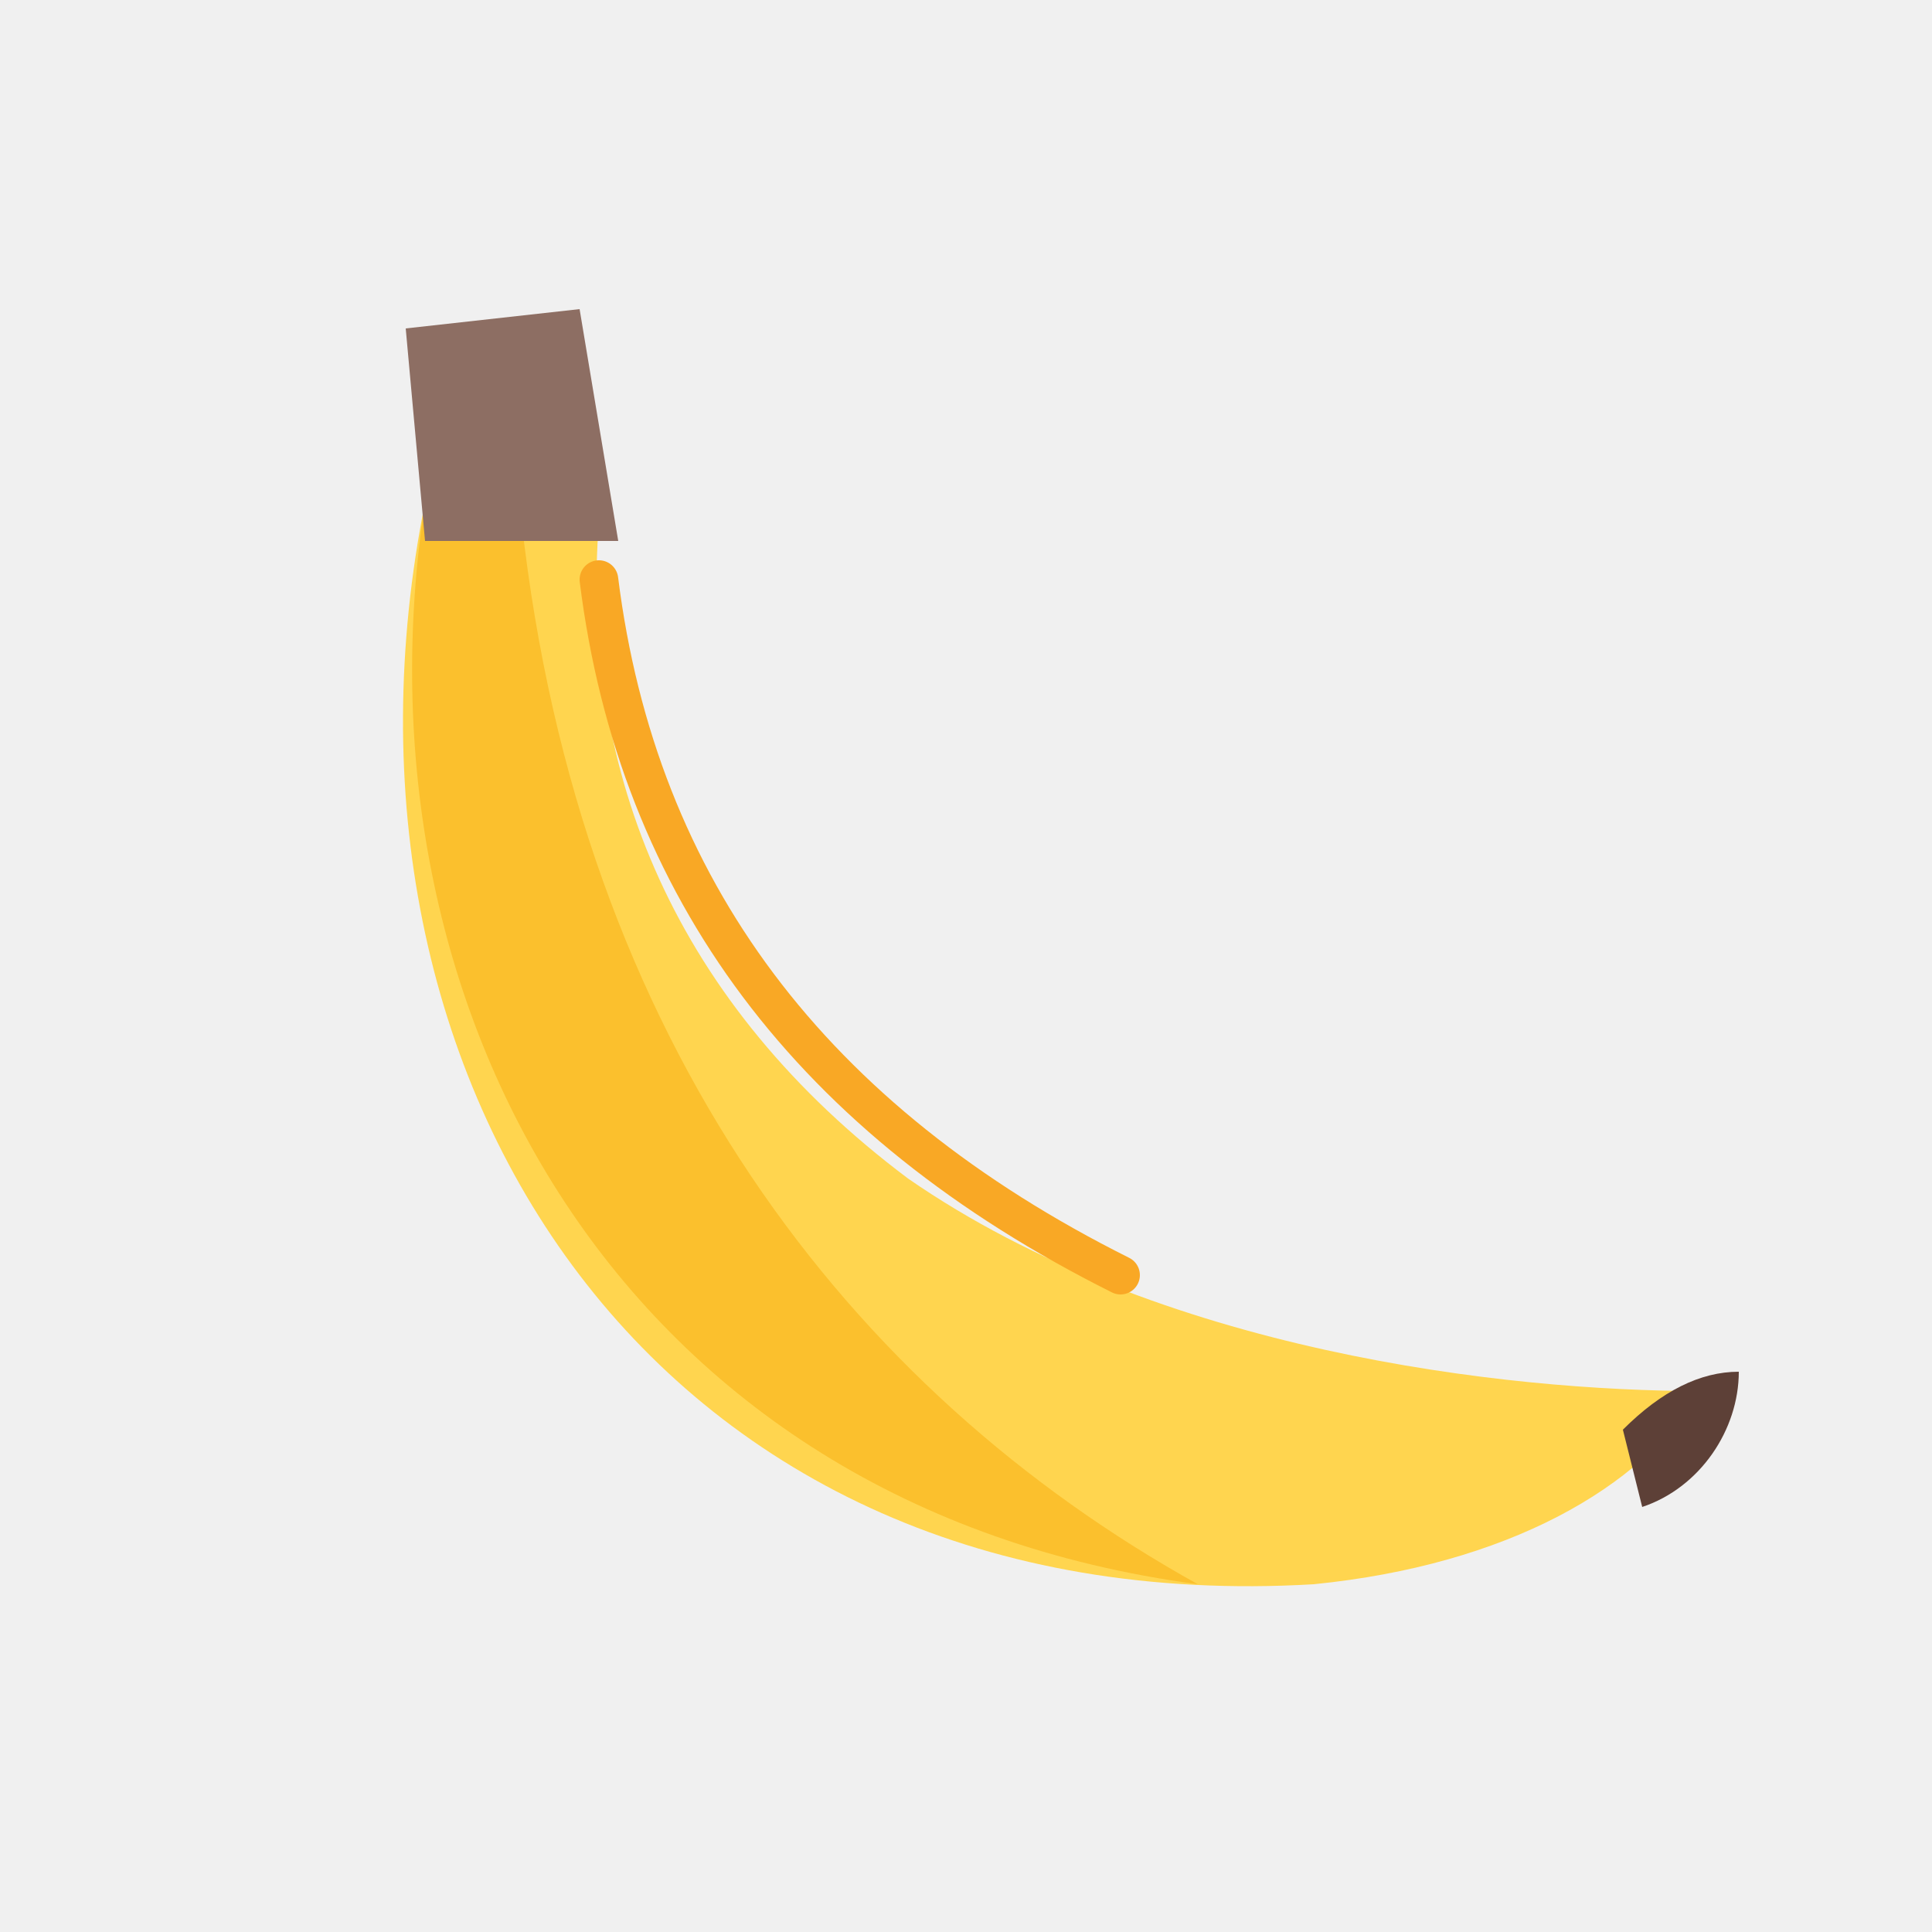
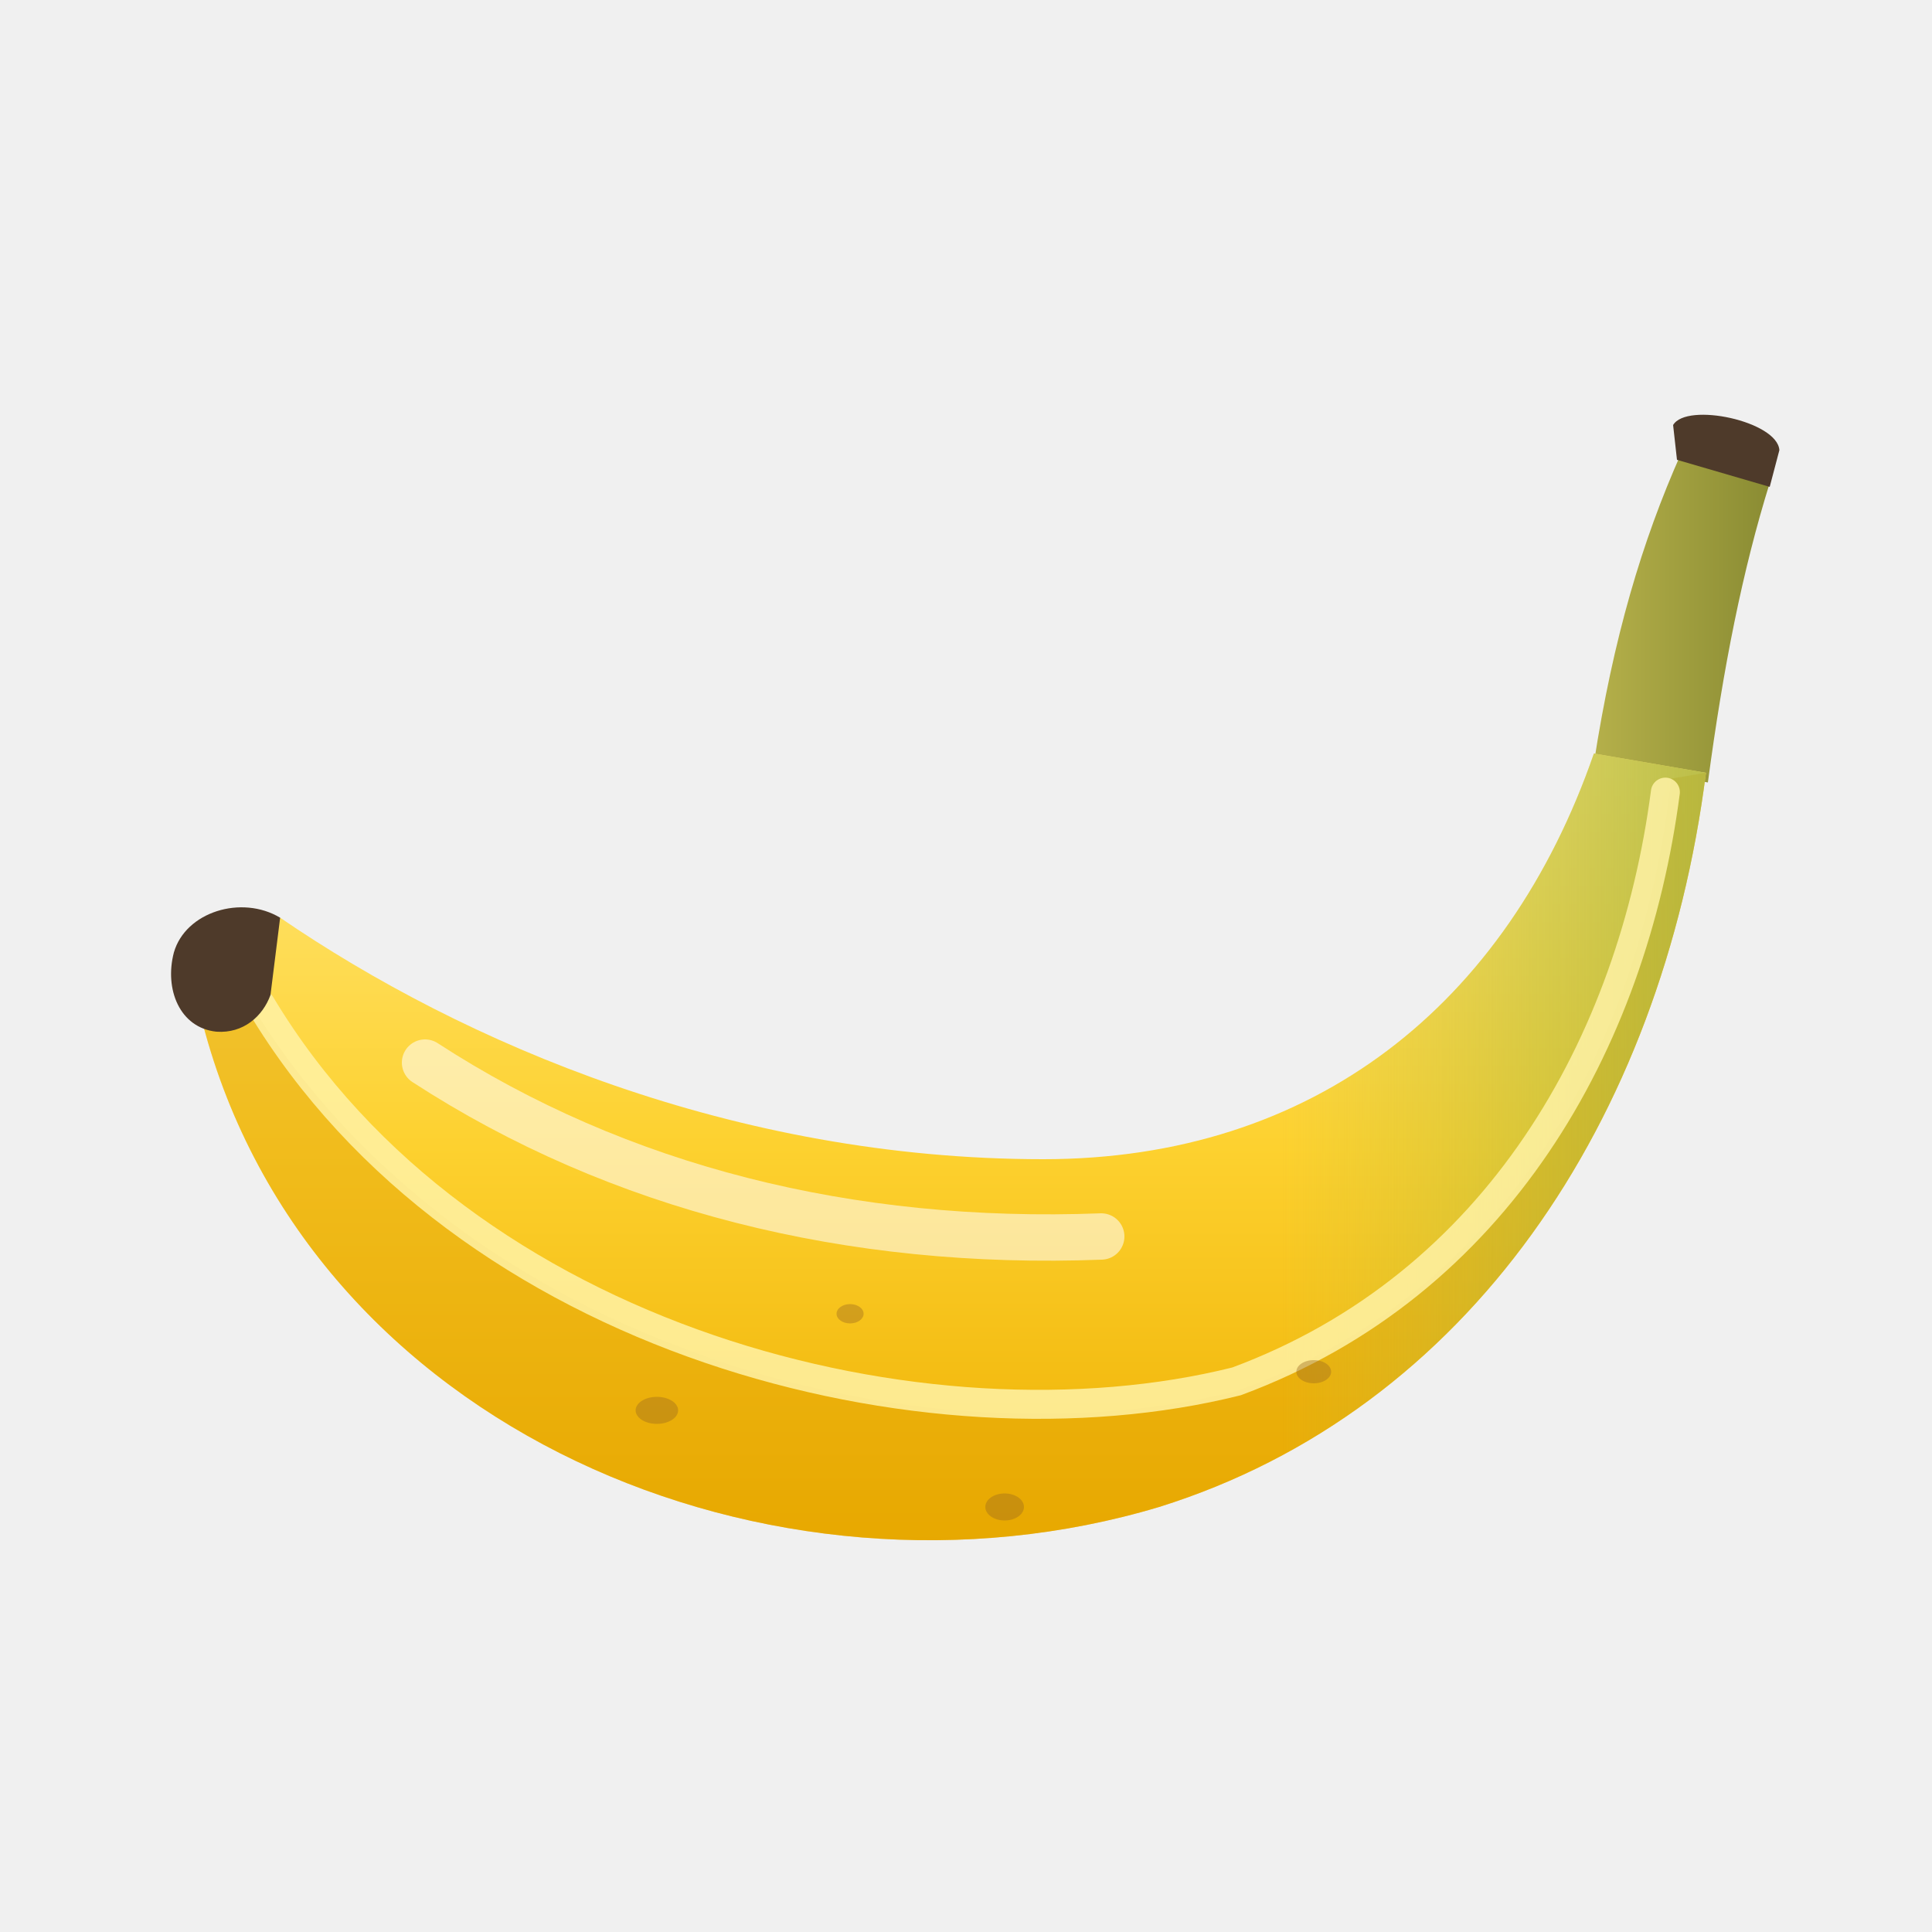
<svg xmlns="http://www.w3.org/2000/svg" viewBox="0 0 100 100">
-   <path d="M22 26C16 56 34 84 68 82C78 81 85 77 88 72C78 72 60 70 47 61C35 52 30 40 31 27Z" fill="#FFD54F" />
-   <path d="M22 26C18 52 32 78 62 82C44 72 30 54 27 27Z" fill="#FBC02D" />
-   <path d="M31 30C33 46 42 58 58 66" stroke="#F9A825" stroke-width="2" fill="none" stroke-linecap="round" />
-   <path d="M21 17L30 16L32 28L22 28Z" fill="#8D6E63" />
-   <path d="M84 74C86 72 88 71 90 71C90 74 88 77 85 78Z" fill="#5D4037" />
+   <defs>
+     <linearGradient id="peel" x1="0" y1="0" x2="0" y2="1">
+       <stop offset="0" stop-color="#FFE77A" />
+       <stop offset=".5" stop-color="#FDD12F" />
+       <stop offset="1" stop-color="#EDAF00" />
+     </linearGradient>
+     <linearGradient id="green" x1="0" y1="0" x2="1" y2="0">
+       <stop offset=".72" stop-color="#B9C24A" stop-opacity="0" />
+       <stop offset="1" stop-color="#A6B23C" stop-opacity=".75" />
+     </linearGradient>
+     <linearGradient id="stem" x1="0" y1="0" x2="1" y2="0">
+       <stop offset="0" stop-color="#B5B04A" />
+       <stop offset="1" stop-color="#8A8C33" />
+     </linearGradient>
+   </defs>
+   <g transform="translate(0 -6)">
+     <path d="M82.5 45.5C83.5 39 85 34 87 29.5L91.6 31C90.2 35.5 89.2 40.5 88.4 46.5Z" fill="url(#stem)" />
+     <path d="M86.6 28C87.3 26.8 92 27.8 92.1 29.3L91.6 31.2L86.8 29.8Z" fill="#4E3A2A" />
+     <path d="M10.5 59C16 80 40 90 60 84C76 79 86 64 88.3 46L82.5 45C78 58 68 66 54 66C38 66 24 60 14.5 53.5Z" fill="url(#peel)" />
+     <path d="M13 58C24 76 48 82 64 78C78 73 85 60 86.5 46.3L88.3 46C86 64 76 79 60 84C40 90 16 80 10.5 59Z" fill="#E09E00" fill-opacity=".4" />
+     <path d="M10.5 59C16 80 40 90 60 84C76 79 86 64 88.3 46L82.5 45C78 58 68 66 54 66C38 66 24 60 14.5 53.5Z" fill="url(#green)" />
+     <path d="M13.5 58C24 75.5 48 81.5 64 77.5C77.5 72.5 84.5 60 86.2 47" stroke="#FFF2A6" stroke-opacity=".85" stroke-width="1.5" fill="none" stroke-linecap="round" />
+     <path d="M22 61C32 67.5 44 70.5 57 70" stroke="#fff" stroke-opacity=".55" stroke-width="2.4" fill="none" stroke-linecap="round" />
+     <g fill="#9C6B1E" fill-opacity=".4">
+       <ellipse cx="34" cy="79" rx="1.1" ry=".7" />
+       <ellipse cx="52" cy="84" rx="1" ry=".7" />
+       <ellipse cx="68" cy="77" rx=".9" ry=".6" />
+       <ellipse cx="44" cy="74" rx=".7" ry=".5" />
+     </g>
+     <path d="M14.5 53.5C12.5 52.3 9.6 53.2 9 55.3C8.5 57.2 9.3 59.2 11.2 59.4C12.6 59.5 13.6 58.6 14 57.5Z" fill="#4E3A2A" />
+   </g>
</svg>
